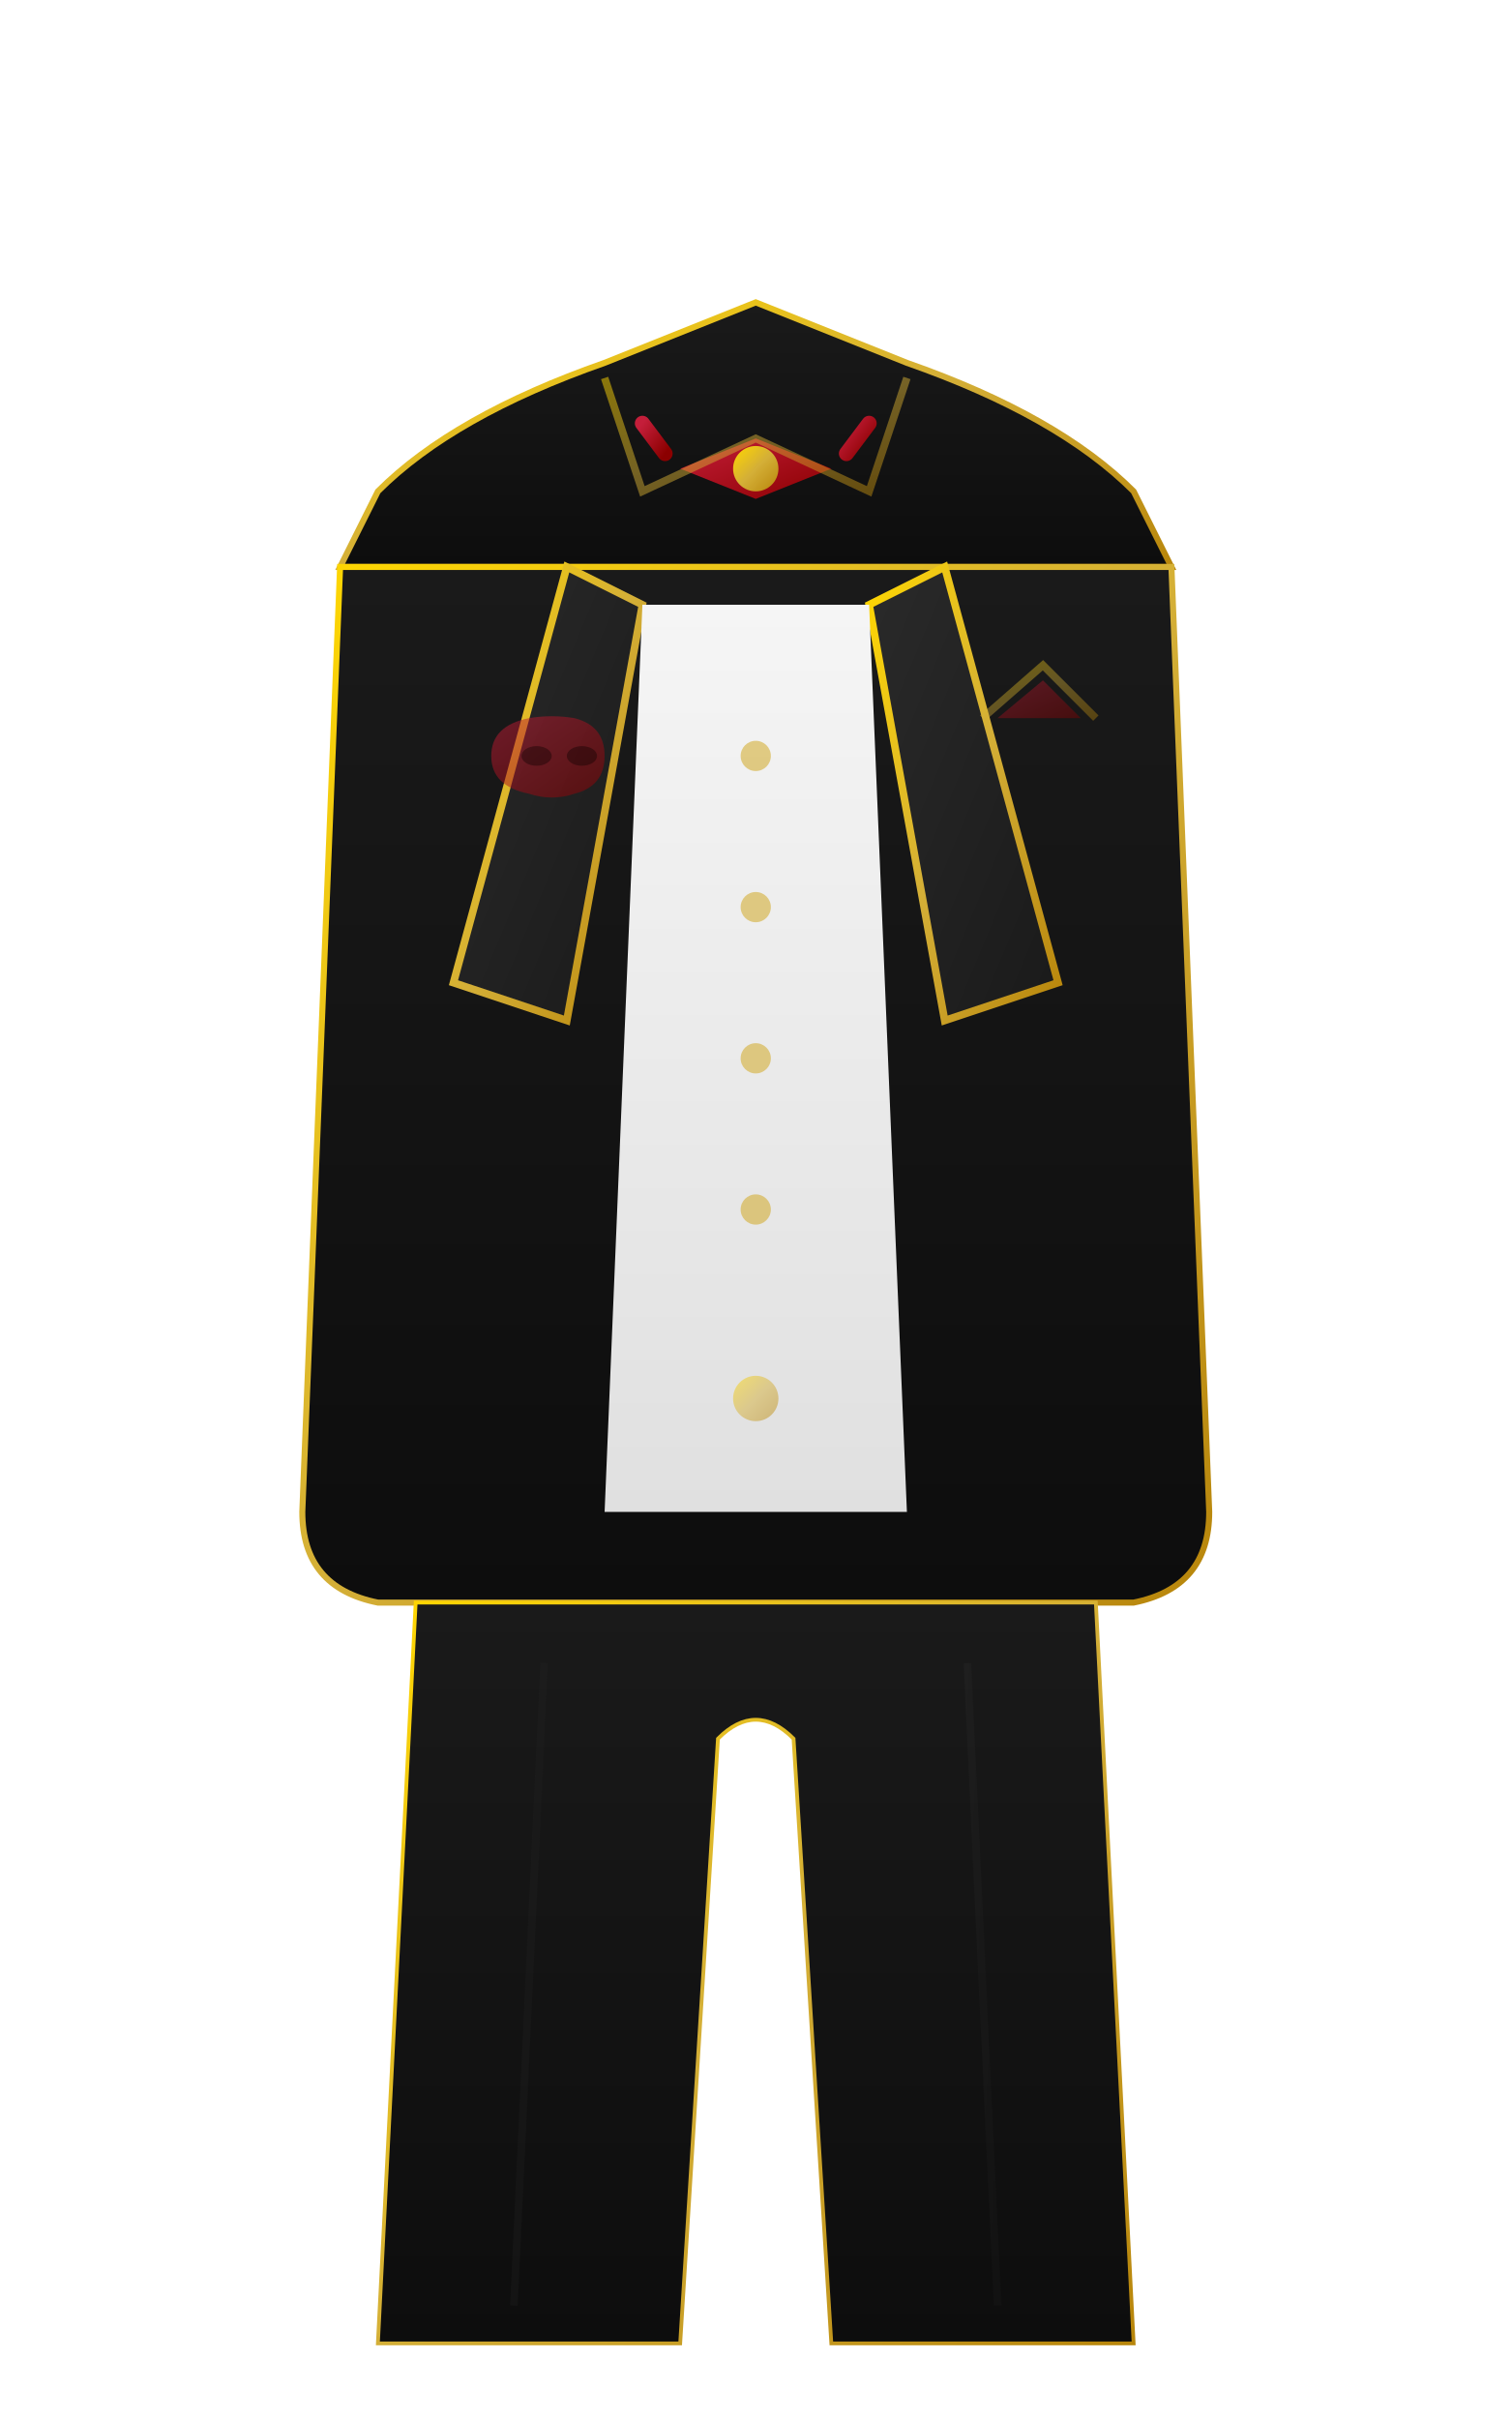
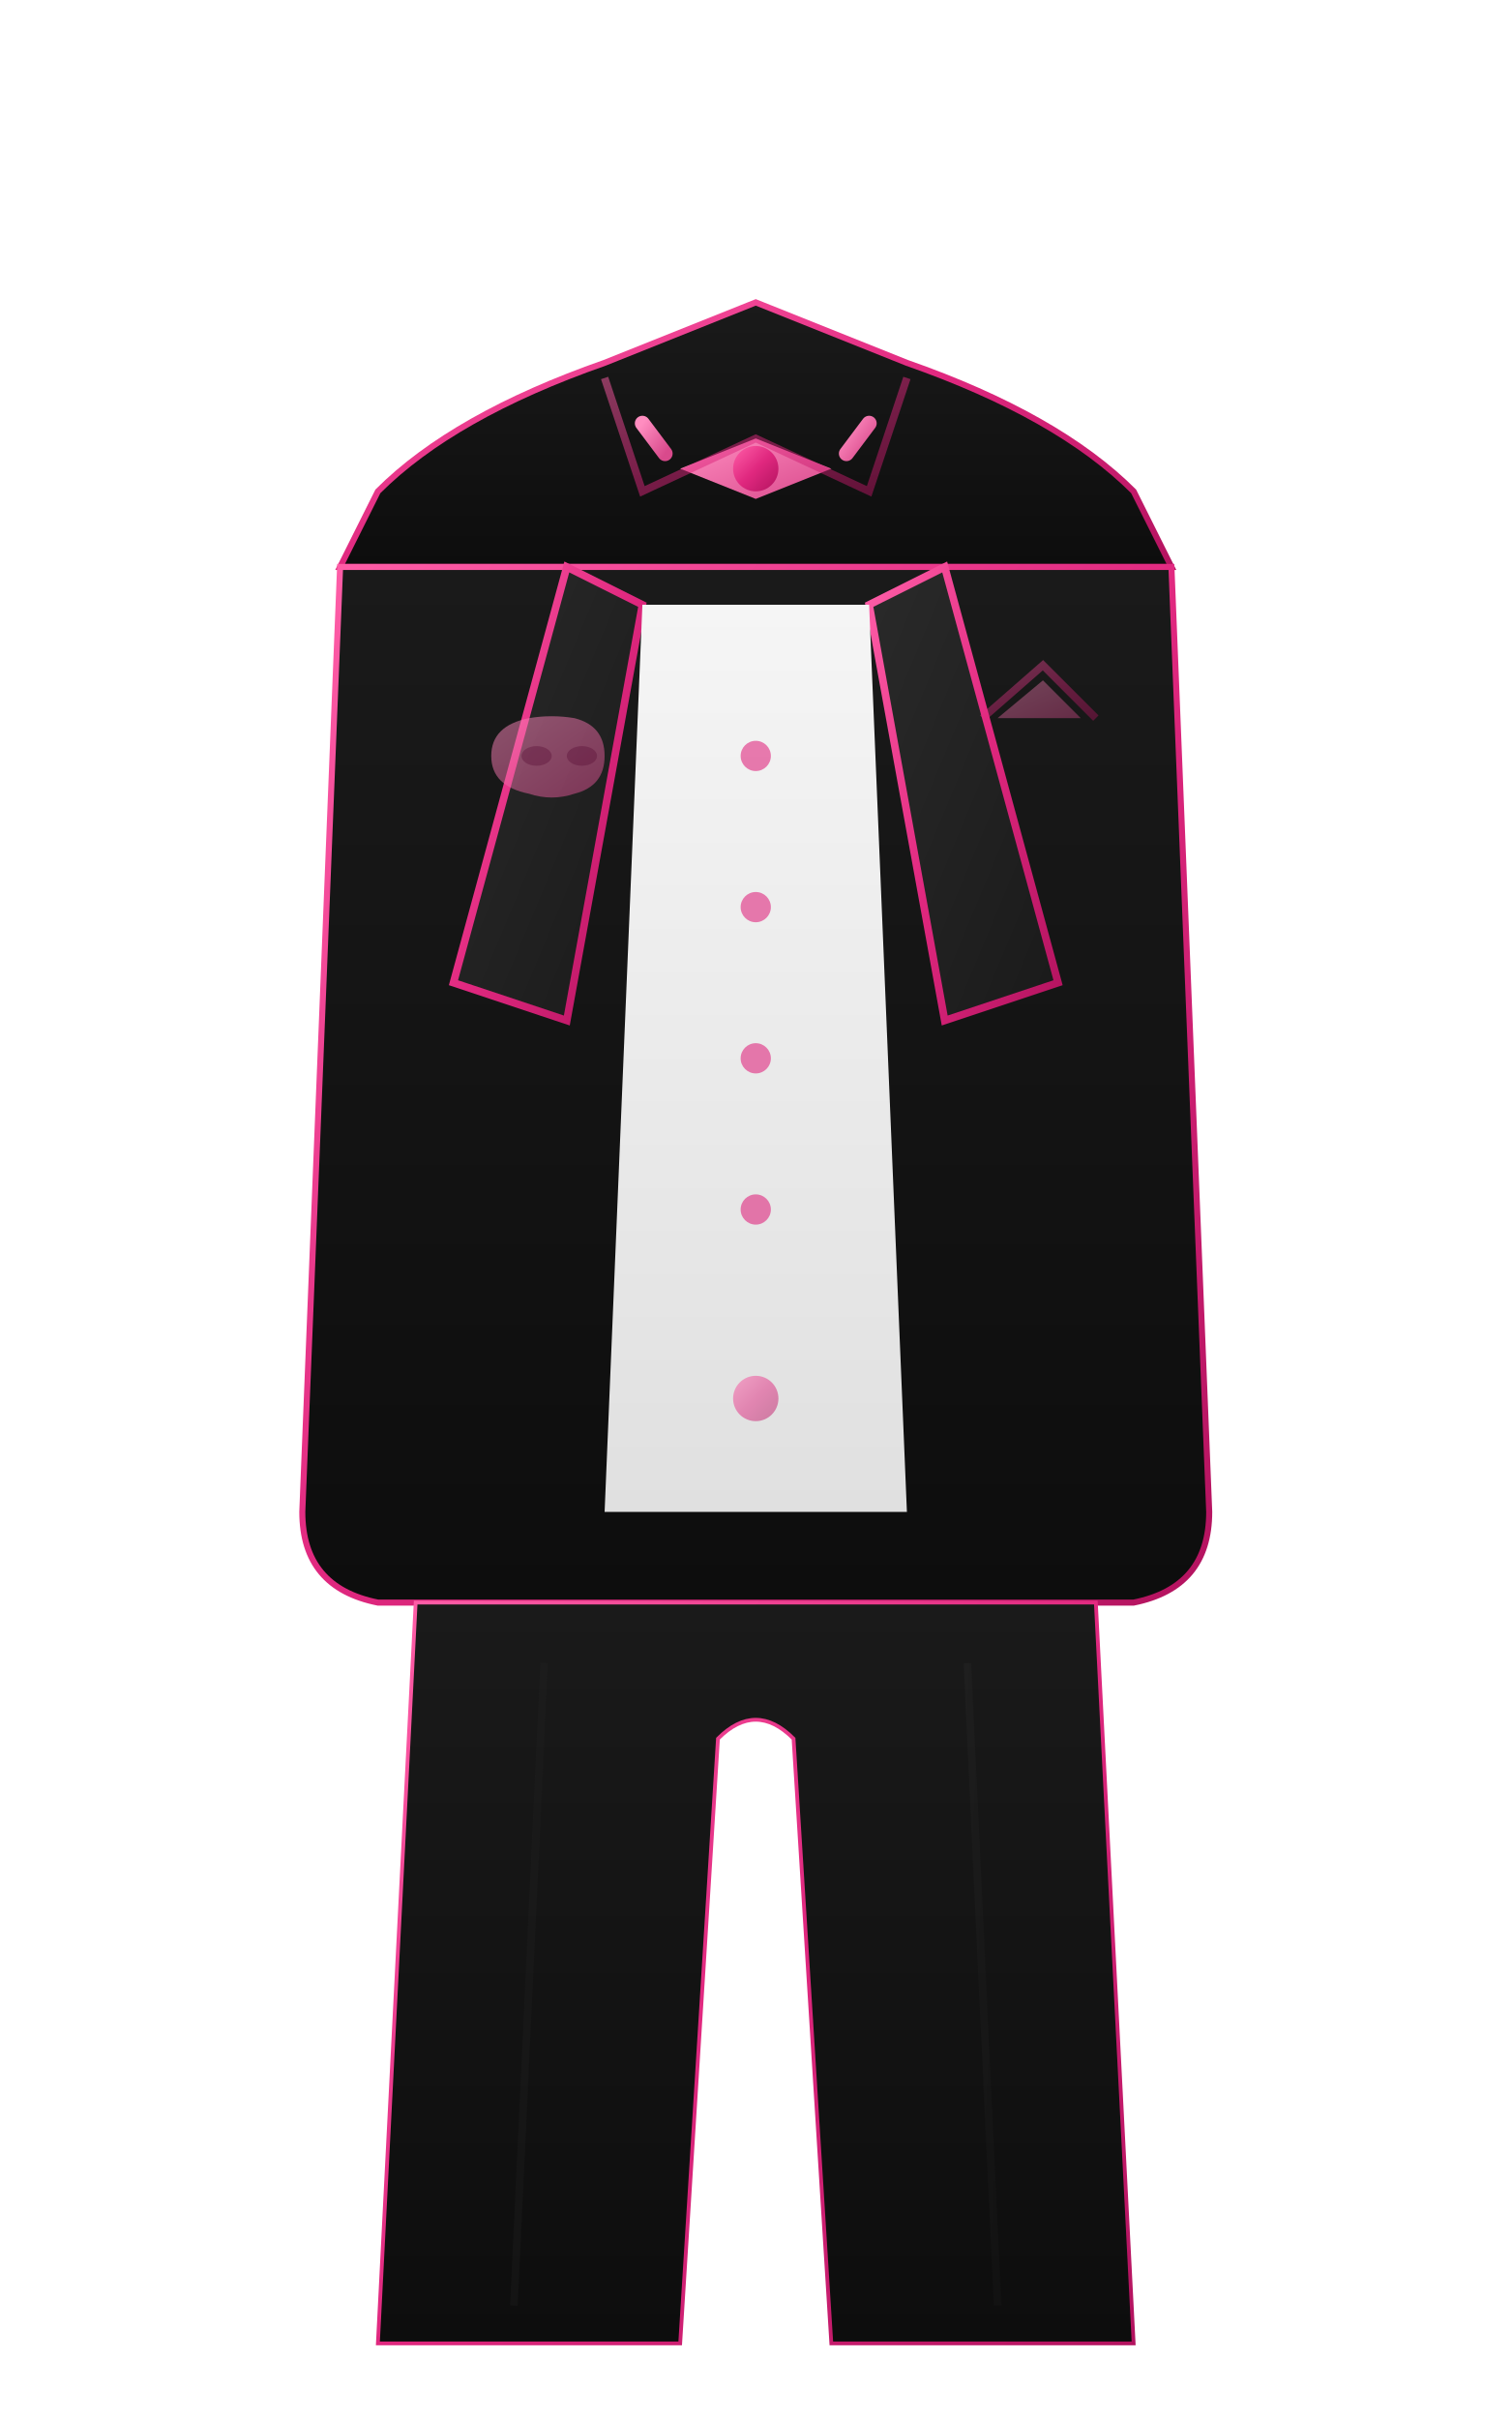
<svg xmlns="http://www.w3.org/2000/svg" viewBox="0 0 200 320" fill="none">
  <defs>
    <linearGradient id="terno" x1="50%" y1="0%" x2="50%" y2="100%">
      <stop offset="0%" stop-color="#1a1a1a" />
      <stop offset="100%" stop-color="#0d0d0d" />
    </linearGradient>
    <linearGradient id="ternoH" x1="0%" y1="0%" x2="100%" y2="100%">
      <stop offset="0%" stop-color="#2a2a2a" />
      <stop offset="100%" stop-color="#1a1a1a" />
    </linearGradient>
    <linearGradient id="tGold" x1="0%" y1="0%" x2="100%" y2="100%">
-       <stop offset="0%" stop-color="#FFD700" />
-       <stop offset="50%" stop-color="#D4AF37" />
-       <stop offset="100%" stop-color="#B8860B" />
+       <stop offset="0%" stop-color="#FF5FA8" />
+       <stop offset="50%" stop-color="#E0287F" />
+       <stop offset="100%" stop-color="#B3135F" />
    </linearGradient>
    <linearGradient id="tRed" x1="0%" y1="0%" x2="100%" y2="100%">
-       <stop offset="0%" stop-color="#C41E3A" />
-       <stop offset="100%" stop-color="#8B0000" />
+       <stop offset="0%" stop-color="#FF8DC0" />
+       <stop offset="100%" stop-color="#D94A8C" />
    </linearGradient>
    <linearGradient id="shirt" x1="50%" y1="0%" x2="50%" y2="100%">
      <stop offset="0%" stop-color="#F5F5F5" />
      <stop offset="100%" stop-color="#E0E0E0" />
    </linearGradient>
  </defs>
  <path d="M50 65 Q60 55 80 48 Q95 42 100 40 Q105 42 120 48 Q140 55 150 65 L155 75 L45 75Z" fill="url(#terno)" stroke="url(#tGold)" stroke-width="0.8" />
  <path d="M45 75 L40 200 Q40 210 50 212 L150 212 Q160 210 160 200 L155 75Z" fill="url(#terno)" stroke="url(#tGold)" stroke-width="0.8" />
  <path d="M75 75 L60 130 L75 135 L85 80Z" fill="url(#ternoH)" stroke="url(#tGold)" stroke-width="1" />
  <path d="M125 75 L140 130 L125 135 L115 80Z" fill="url(#ternoH)" stroke="url(#tGold)" stroke-width="1" />
  <path d="M85 80 L80 200 L120 200 L115 80Z" fill="url(#shirt)" />
-   <circle cx="100" cy="100" r="2" fill="#D4AF37" opacity="0.6" />
-   <circle cx="100" cy="120" r="2" fill="#D4AF37" opacity="0.6" />
-   <circle cx="100" cy="140" r="2" fill="#D4AF37" opacity="0.6" />
-   <circle cx="100" cy="160" r="2" fill="#D4AF37" opacity="0.6" />
+   <circle cx="100" cy="100" r="2" fill="#E0287F" opacity="0.6" />
+   <circle cx="100" cy="120" r="2" fill="#E0287F" opacity="0.6" />
+   <circle cx="100" cy="140" r="2" fill="#E0287F" opacity="0.6" />
+   <circle cx="100" cy="160" r="2" fill="#E0287F" opacity="0.6" />
  <path d="M90 62 L100 58 L110 62 L100 66Z" fill="url(#tRed)" />
  <circle cx="100" cy="62" r="3" fill="url(#tGold)" />
  <path d="M88 60 L85 56" fill="none" stroke="url(#tRed)" stroke-width="2" stroke-linecap="round" />
  <path d="M112 60 L115 56" fill="none" stroke="url(#tRed)" stroke-width="2" stroke-linecap="round" />
  <path d="M80 50 L85 65 L100 58 L115 65 L120 50" fill="none" stroke="url(#tGold)" stroke-width="1" opacity="0.5" />
  <path d="M130 95 L138 88 L145 95" fill="none" stroke="url(#tGold)" stroke-width="1" opacity="0.4" />
  <path d="M132 95 L138 90 L143 95" fill="url(#tRed)" opacity="0.4" />
  <circle cx="100" cy="185" r="3" fill="url(#tGold)" opacity="0.5" />
  <path d="M55 212 L50 310 L90 310 L95 230 Q100 225 105 230 L110 310 L150 310 L145 212Z" fill="url(#terno)" stroke="url(#tGold)" stroke-width="0.5" />
  <path d="M72 220 L68 305" fill="none" stroke="url(#ternoH)" stroke-width="1" opacity="0.3" />
  <path d="M128 220 L132 305" fill="none" stroke="url(#ternoH)" stroke-width="1" opacity="0.3" />
  <line x1="50" y1="308" x2="90" y2="308" stroke="url(#tGold)" stroke-width="0.5" opacity="0.3" />
  <line x1="110" y1="308" x2="150" y2="308" stroke="url(#tGold)" stroke-width="0.5" opacity="0.3" />
  <path d="M65 100 Q65 96 70 95 Q73 94.5 76 95 Q80 96 80 100 Q80 104 76 105 Q73 106 70 105 Q65 104 65 100Z" fill="url(#tRed)" opacity="0.5" />
-   <ellipse cx="71" cy="100" rx="2" ry="1.3" fill="#0d0000" opacity="0.4" />
-   <ellipse cx="77" cy="100" rx="2" ry="1.3" fill="#0d0000" opacity="0.4" />
+   <ellipse cx="71" cy="100" rx="2" ry="1.3" fill="#5A0F36" opacity="0.4" />
+   <ellipse cx="77" cy="100" rx="2" ry="1.3" fill="#5A0F36" opacity="0.4" />
</svg>
